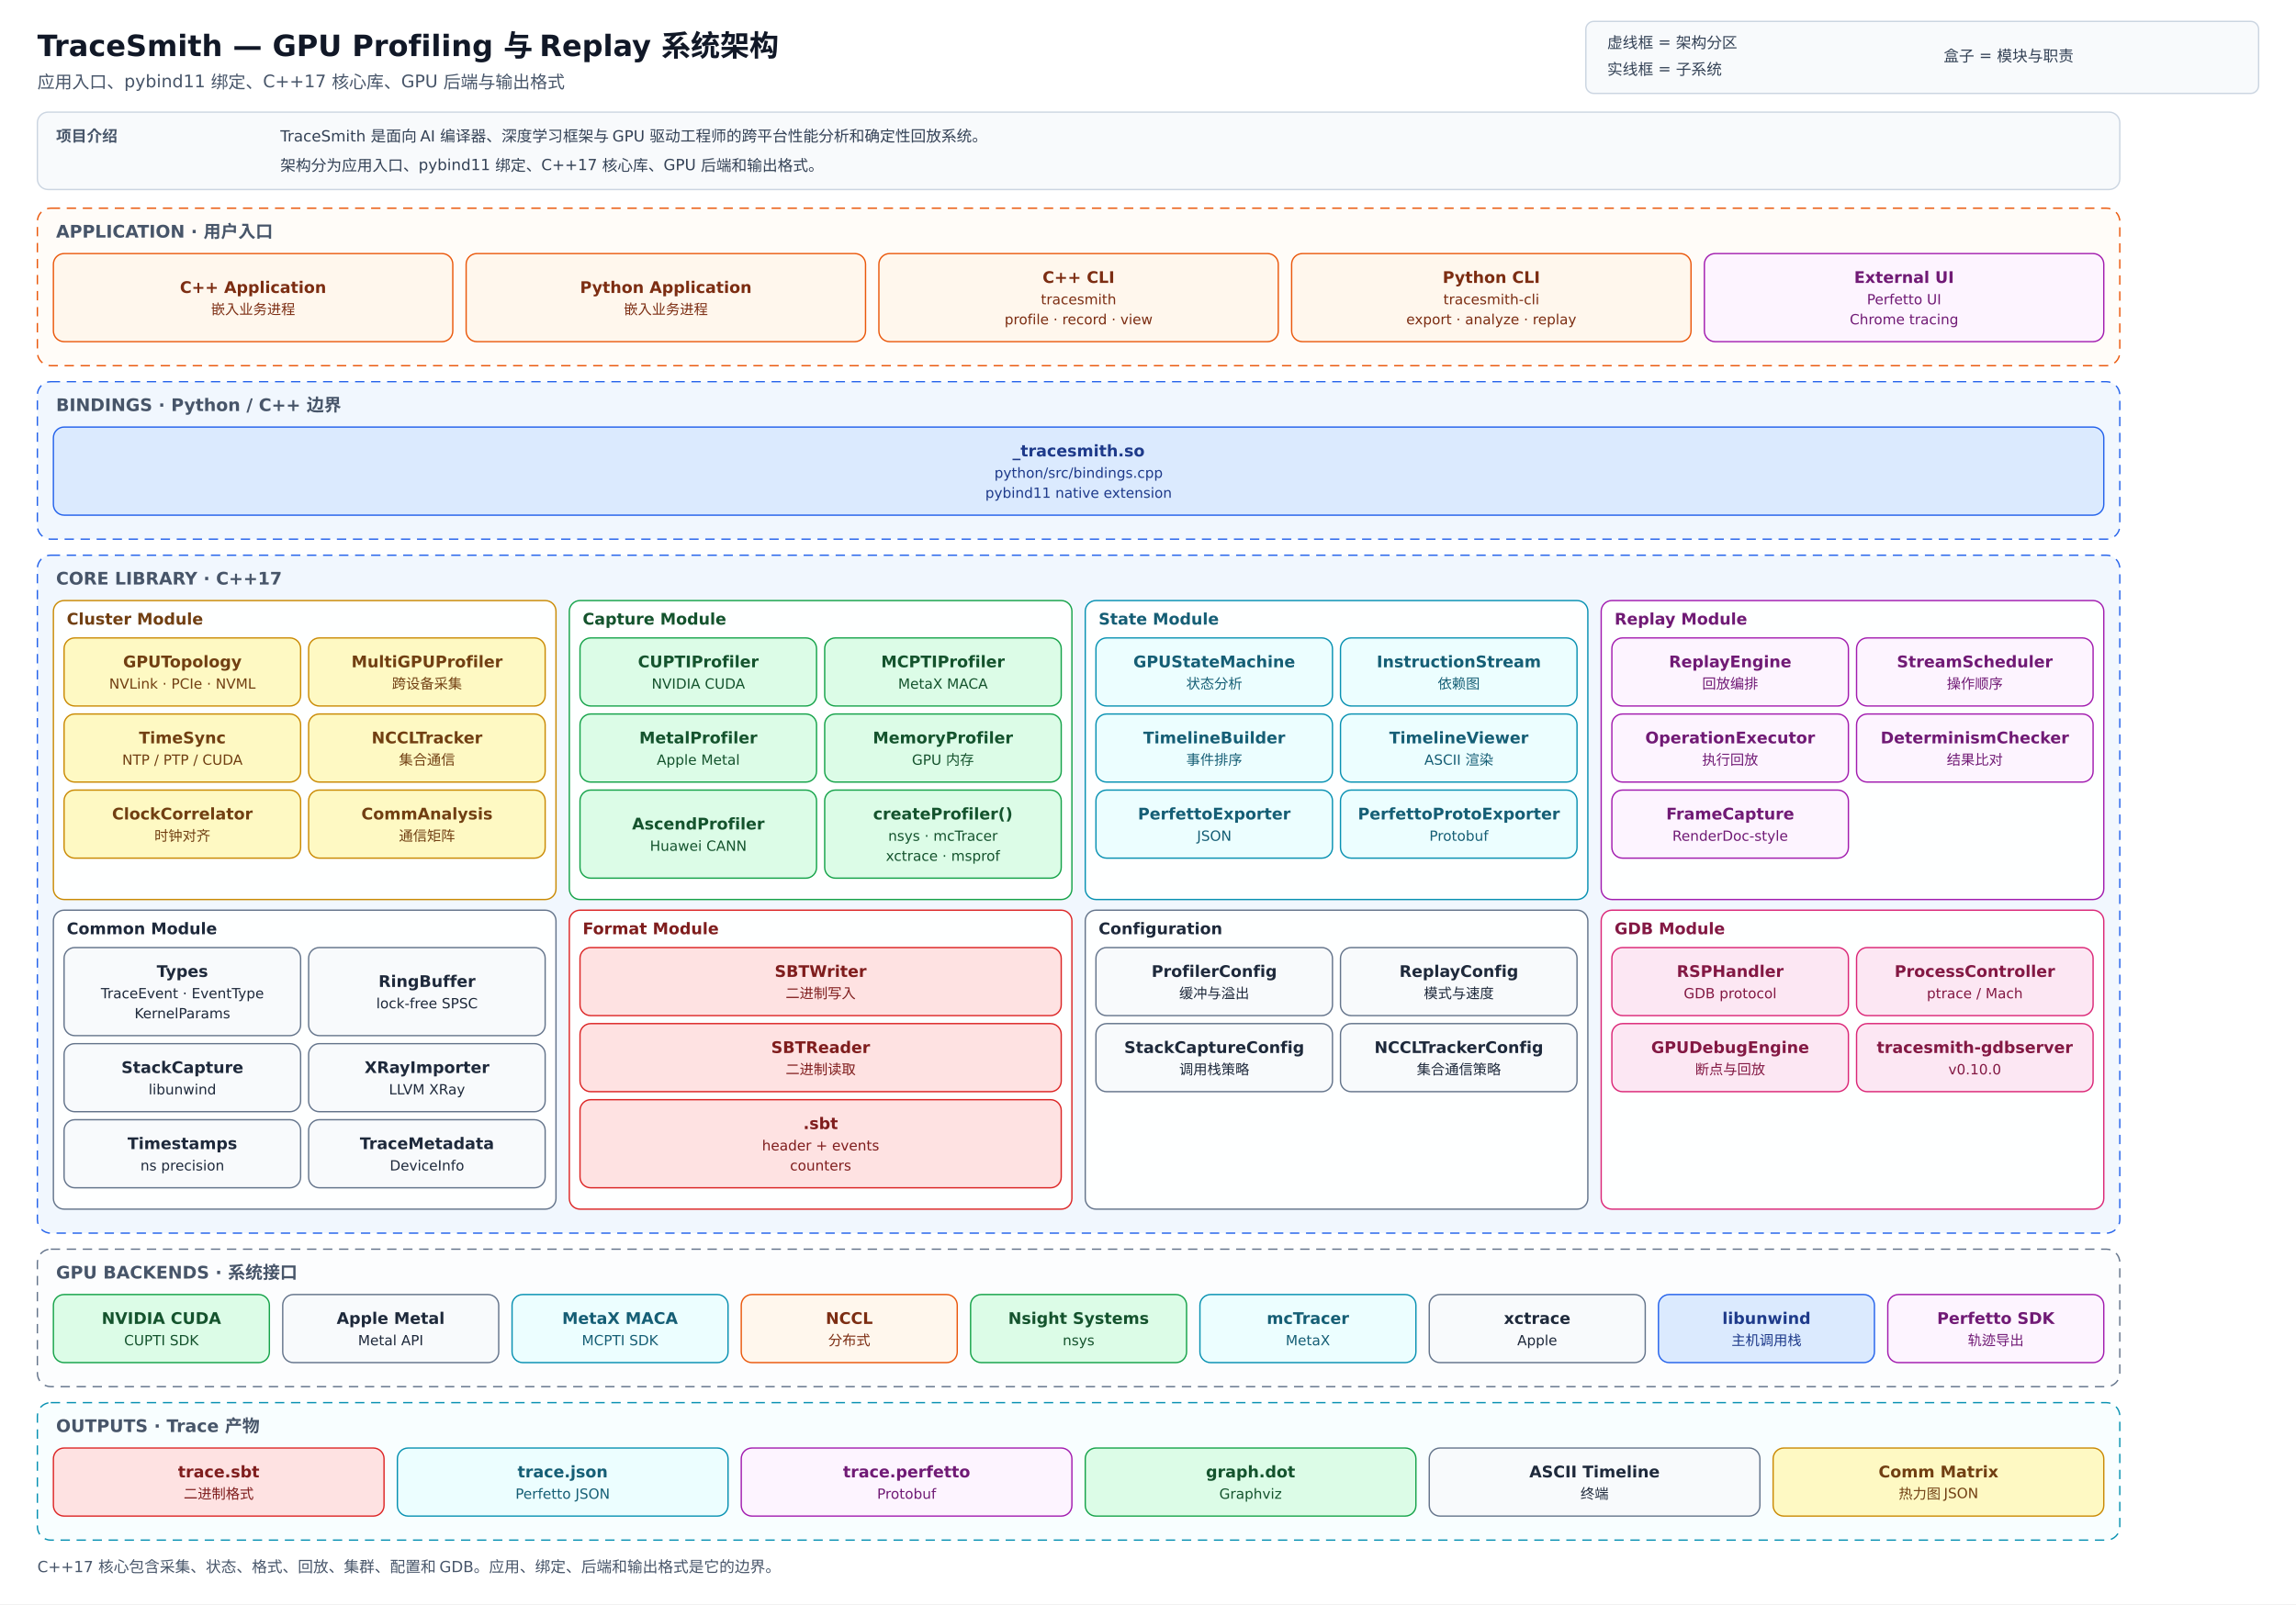
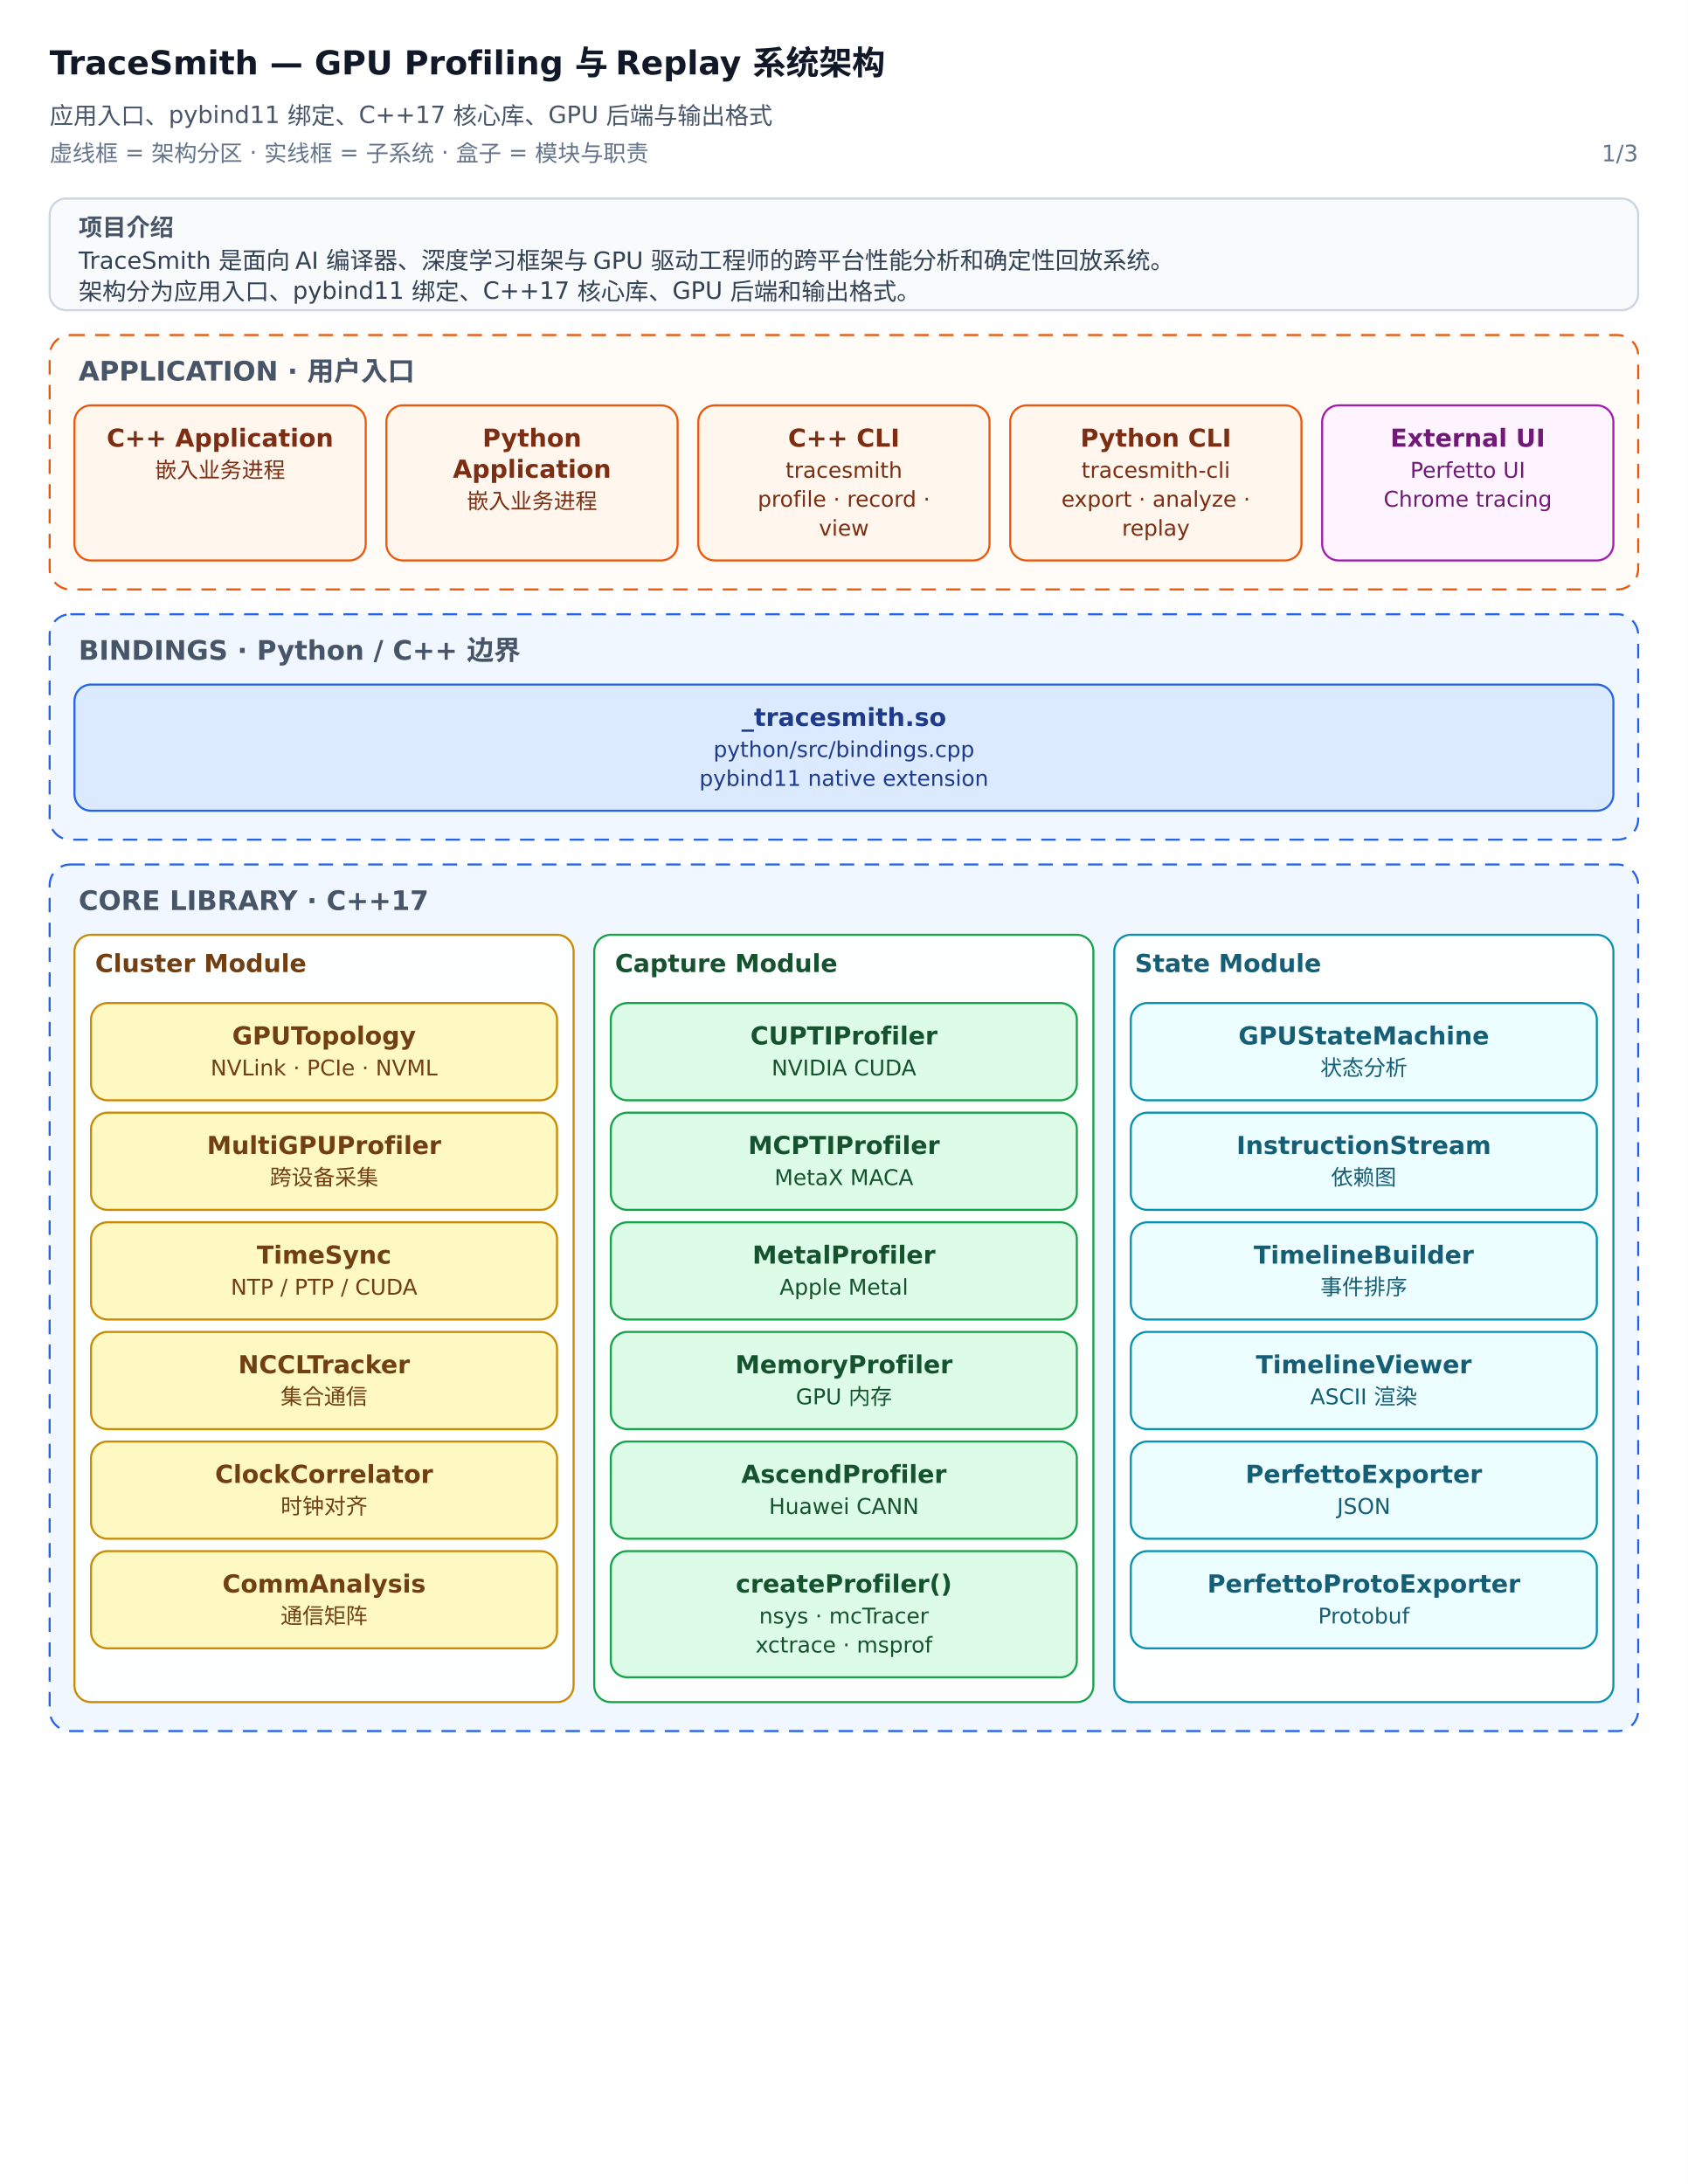
- <svg xmlns="http://www.w3.org/2000/svg" viewBox="0 0 1720 1202" font-family="WenQuanYi Micro Hei, DejaVu Sans, sans-serif">
-   <rect x="0" y="0" width="1720" height="1202" fill="#ffffff" />
-   <text x="28" y="42" font-size="22" fill="#111827" font-weight="700" text-anchor="start">TraceSmith — GPU Profiling 与 Replay 系统架构</text>
-   <text x="28" y="66" font-size="13" fill="#475569" font-weight="400" text-anchor="start">应用入口、pybind11 绑定、C++17 核心库、GPU 后端与输出格式</text>
-   <rect x="1188" y="16" width="504" height="54" rx="6" fill="#f8fafc" stroke="#cbd5e1" />
-   <text x="1204" y="36" font-size="11.5" fill="#334155" font-weight="400" text-anchor="start">虚线框 = 架构分区</text>
-   <text x="1204" y="56" font-size="11.5" fill="#334155" font-weight="400" text-anchor="start">实线框 = 子系统</text>
-   <text x="1456" y="46" font-size="11.5" fill="#334155" font-weight="400" text-anchor="start">盒子 = 模块与职责</text>
-   <rect x="28" y="84" width="1560" height="58" rx="8" fill="#f8fafc" stroke="#cbd5e1" />
-   <text x="42" y="106" font-size="11.5" fill="#475569" font-weight="700" text-anchor="start">项目介绍</text>
-   <text x="210" y="106" font-size="11.5" fill="#334155" font-weight="400" text-anchor="start">TraceSmith 是面向 AI 编译器、深度学习框架与 GPU 驱动工程师的跨平台性能分析和确定性回放系统。</text>
-   <text x="210" y="128" font-size="11.5" fill="#334155" font-weight="400" text-anchor="start">架构分为应用入口、pybind11 绑定、C++17 核心库、GPU 后端和输出格式。</text>
-   <rect x="28" y="156" width="1560" height="118" rx="10" fill="#fff7ed" fill-opacity="0.38" stroke="#ea580c" stroke-dasharray="7,5" />
-   <text x="42" y="178" font-size="13" fill="#475569" font-weight="700" text-anchor="start">APPLICATION · 用户入口</text>
-   <rect x="40.0" y="190.0" width="299.2" height="66.0" rx="8" fill="#fff7ed" stroke="#ea580c" />
-   <text x="189.6" y="219.5" font-size="12" fill="#7c2d12" font-weight="700" text-anchor="middle">C++ Application</text>
-   <text x="189.6" y="235.5" font-size="10.5" fill="#7c2d12" font-weight="400" text-anchor="middle">嵌入业务进程</text>
-   <rect x="349.2" y="190.0" width="299.2" height="66.0" rx="8" fill="#fff7ed" stroke="#ea580c" />
-   <text x="498.8" y="219.5" font-size="12" fill="#7c2d12" font-weight="700" text-anchor="middle">Python Application</text>
-   <text x="498.8" y="235.5" font-size="10.5" fill="#7c2d12" font-weight="400" text-anchor="middle">嵌入业务进程</text>
-   <rect x="658.4" y="190.0" width="299.2" height="66.0" rx="8" fill="#fff7ed" stroke="#ea580c" />
-   <text x="808.0" y="212.0" font-size="12" fill="#7c2d12" font-weight="700" text-anchor="middle">C++ CLI</text>
-   <text x="808.0" y="228.0" font-size="10.5" fill="#7c2d12" font-weight="400" text-anchor="middle">tracesmith</text>
-   <text x="808.0" y="243.0" font-size="10.5" fill="#7c2d12" font-weight="400" text-anchor="middle">profile · record · view</text>
-   <rect x="967.6" y="190.0" width="299.2" height="66.0" rx="8" fill="#fff7ed" stroke="#ea580c" />
-   <text x="1117.2" y="212.0" font-size="12" fill="#7c2d12" font-weight="700" text-anchor="middle">Python CLI</text>
-   <text x="1117.2" y="228.0" font-size="10.5" fill="#7c2d12" font-weight="400" text-anchor="middle">tracesmith-cli</text>
-   <text x="1117.2" y="243.0" font-size="10.5" fill="#7c2d12" font-weight="400" text-anchor="middle">export · analyze · replay</text>
-   <rect x="1276.8" y="190.0" width="299.2" height="66.0" rx="8" fill="#fdf4ff" stroke="#a21caf" />
-   <text x="1426.4" y="212.0" font-size="12" fill="#701a75" font-weight="700" text-anchor="middle">External UI</text>
-   <text x="1426.4" y="228.0" font-size="10.5" fill="#701a75" font-weight="400" text-anchor="middle">Perfetto UI</text>
-   <text x="1426.4" y="243.0" font-size="10.5" fill="#701a75" font-weight="400" text-anchor="middle">Chrome tracing</text>
-   <rect x="28" y="286" width="1560" height="118" rx="10" fill="#dbeafe" fill-opacity="0.38" stroke="#2563eb" stroke-dasharray="7,5" />
-   <text x="42" y="308" font-size="13" fill="#475569" font-weight="700" text-anchor="start">BINDINGS · Python / C++ 边界</text>
-   <rect x="40.0" y="320.0" width="1536.0" height="66.0" rx="8" fill="#dbeafe" stroke="#2563eb" />
-   <text x="808.0" y="342.0" font-size="12" fill="#1e3a8a" font-weight="700" text-anchor="middle">_tracesmith.so</text>
-   <text x="808.0" y="358.0" font-size="10.5" fill="#1e3a8a" font-weight="400" text-anchor="middle">python/src/bindings.cpp</text>
-   <text x="808.0" y="373.0" font-size="10.5" fill="#1e3a8a" font-weight="400" text-anchor="middle">pybind11 native extension</text>
-   <rect x="28" y="416" width="1560" height="508" rx="10" fill="#dbeafe" fill-opacity="0.38" stroke="#2563eb" stroke-dasharray="7,5" />
-   <text x="42" y="438" font-size="13" fill="#475569" font-weight="700" text-anchor="start">CORE LIBRARY · C++17</text>
-   <rect x="40.0" y="450.0" width="376.5" height="224.0" rx="8" fill="#ffffff" fill-opacity="0.94" stroke="#ca8a04" />
-   <text x="50.0" y="468" font-size="12" fill="#713f12" font-weight="700" text-anchor="start">Cluster Module</text>
-   <rect x="48.0" y="478.0" width="177.2" height="51.0" rx="8" fill="#fef9c3" stroke="#ca8a04" />
-   <text x="136.625" y="500.0" font-size="12" fill="#713f12" font-weight="700" text-anchor="middle">GPUTopology</text>
-   <text x="136.625" y="516.0" font-size="10.5" fill="#713f12" font-weight="400" text-anchor="middle">NVLink · PCIe · NVML</text>
-   <rect x="231.2" y="478.0" width="177.2" height="51.0" rx="8" fill="#fef9c3" stroke="#ca8a04" />
-   <text x="319.875" y="500.0" font-size="12" fill="#713f12" font-weight="700" text-anchor="middle">MultiGPUProfiler</text>
-   <text x="319.875" y="516.0" font-size="10.5" fill="#713f12" font-weight="400" text-anchor="middle">跨设备采集</text>
-   <rect x="48.0" y="535.0" width="177.2" height="51.0" rx="8" fill="#fef9c3" stroke="#ca8a04" />
-   <text x="136.625" y="557.0" font-size="12" fill="#713f12" font-weight="700" text-anchor="middle">TimeSync</text>
-   <text x="136.625" y="573.0" font-size="10.5" fill="#713f12" font-weight="400" text-anchor="middle">NTP / PTP / CUDA</text>
-   <rect x="231.2" y="535.0" width="177.2" height="51.0" rx="8" fill="#fef9c3" stroke="#ca8a04" />
-   <text x="319.875" y="557.0" font-size="12" fill="#713f12" font-weight="700" text-anchor="middle">NCCLTracker</text>
-   <text x="319.875" y="573.0" font-size="10.5" fill="#713f12" font-weight="400" text-anchor="middle">集合通信</text>
-   <rect x="48.0" y="592.0" width="177.2" height="51.0" rx="8" fill="#fef9c3" stroke="#ca8a04" />
-   <text x="136.625" y="614.0" font-size="12" fill="#713f12" font-weight="700" text-anchor="middle">ClockCorrelator</text>
-   <text x="136.625" y="630.0" font-size="10.5" fill="#713f12" font-weight="400" text-anchor="middle">时钟对齐</text>
-   <rect x="231.2" y="592.0" width="177.2" height="51.0" rx="8" fill="#fef9c3" stroke="#ca8a04" />
-   <text x="319.875" y="614.0" font-size="12" fill="#713f12" font-weight="700" text-anchor="middle">CommAnalysis</text>
-   <text x="319.875" y="630.0" font-size="10.5" fill="#713f12" font-weight="400" text-anchor="middle">通信矩阵</text>
-   <rect x="426.5" y="450.0" width="376.5" height="224.0" rx="8" fill="#ffffff" fill-opacity="0.94" stroke="#16a34a" />
-   <text x="436.5" y="468" font-size="12" fill="#14532d" font-weight="700" text-anchor="start">Capture Module</text>
-   <rect x="434.5" y="478.0" width="177.2" height="51.0" rx="8" fill="#dcfce7" stroke="#16a34a" />
-   <text x="523.125" y="500.0" font-size="12" fill="#14532d" font-weight="700" text-anchor="middle">CUPTIProfiler</text>
-   <text x="523.125" y="516.0" font-size="10.5" fill="#14532d" font-weight="400" text-anchor="middle">NVIDIA CUDA</text>
-   <rect x="617.8" y="478.0" width="177.2" height="51.0" rx="8" fill="#dcfce7" stroke="#16a34a" />
-   <text x="706.375" y="500.0" font-size="12" fill="#14532d" font-weight="700" text-anchor="middle">MCPTIProfiler</text>
-   <text x="706.375" y="516.0" font-size="10.5" fill="#14532d" font-weight="400" text-anchor="middle">MetaX MACA</text>
-   <rect x="434.5" y="535.0" width="177.2" height="51.0" rx="8" fill="#dcfce7" stroke="#16a34a" />
-   <text x="523.125" y="557.0" font-size="12" fill="#14532d" font-weight="700" text-anchor="middle">MetalProfiler</text>
-   <text x="523.125" y="573.0" font-size="10.5" fill="#14532d" font-weight="400" text-anchor="middle">Apple Metal</text>
-   <rect x="617.8" y="535.0" width="177.2" height="51.0" rx="8" fill="#dcfce7" stroke="#16a34a" />
-   <text x="706.375" y="557.0" font-size="12" fill="#14532d" font-weight="700" text-anchor="middle">MemoryProfiler</text>
-   <text x="706.375" y="573.0" font-size="10.5" fill="#14532d" font-weight="400" text-anchor="middle">GPU 内存</text>
-   <rect x="434.5" y="592.0" width="177.2" height="66.0" rx="8" fill="#dcfce7" stroke="#16a34a" />
-   <text x="523.125" y="621.5" font-size="12" fill="#14532d" font-weight="700" text-anchor="middle">AscendProfiler</text>
-   <text x="523.125" y="637.5" font-size="10.5" fill="#14532d" font-weight="400" text-anchor="middle">Huawei CANN</text>
-   <rect x="617.8" y="592.0" width="177.2" height="66.0" rx="8" fill="#dcfce7" stroke="#16a34a" />
-   <text x="706.375" y="614.0" font-size="12" fill="#14532d" font-weight="700" text-anchor="middle">createProfiler()</text>
-   <text x="706.375" y="630.0" font-size="10.5" fill="#14532d" font-weight="400" text-anchor="middle">nsys · mcTracer</text>
-   <text x="706.375" y="645.0" font-size="10.5" fill="#14532d" font-weight="400" text-anchor="middle">xctrace · msprof</text>
-   <rect x="813.0" y="450.0" width="376.5" height="224.0" rx="8" fill="#ffffff" fill-opacity="0.94" stroke="#0891b2" />
-   <text x="823.0" y="468" font-size="12" fill="#155e75" font-weight="700" text-anchor="start">State Module</text>
-   <rect x="821.0" y="478.0" width="177.2" height="51.0" rx="8" fill="#ecfeff" stroke="#0891b2" />
-   <text x="909.625" y="500.0" font-size="12" fill="#155e75" font-weight="700" text-anchor="middle">GPUStateMachine</text>
-   <text x="909.625" y="516.0" font-size="10.5" fill="#155e75" font-weight="400" text-anchor="middle">状态分析</text>
-   <rect x="1004.2" y="478.0" width="177.2" height="51.0" rx="8" fill="#ecfeff" stroke="#0891b2" />
-   <text x="1092.875" y="500.0" font-size="12" fill="#155e75" font-weight="700" text-anchor="middle">InstructionStream</text>
-   <text x="1092.875" y="516.0" font-size="10.5" fill="#155e75" font-weight="400" text-anchor="middle">依赖图</text>
-   <rect x="821.0" y="535.0" width="177.2" height="51.0" rx="8" fill="#ecfeff" stroke="#0891b2" />
-   <text x="909.625" y="557.0" font-size="12" fill="#155e75" font-weight="700" text-anchor="middle">TimelineBuilder</text>
-   <text x="909.625" y="573.0" font-size="10.5" fill="#155e75" font-weight="400" text-anchor="middle">事件排序</text>
-   <rect x="1004.2" y="535.0" width="177.2" height="51.0" rx="8" fill="#ecfeff" stroke="#0891b2" />
-   <text x="1092.875" y="557.0" font-size="12" fill="#155e75" font-weight="700" text-anchor="middle">TimelineViewer</text>
-   <text x="1092.875" y="573.0" font-size="10.5" fill="#155e75" font-weight="400" text-anchor="middle">ASCII 渲染</text>
-   <rect x="821.0" y="592.0" width="177.2" height="51.0" rx="8" fill="#ecfeff" stroke="#0891b2" />
-   <text x="909.625" y="614.0" font-size="12" fill="#155e75" font-weight="700" text-anchor="middle">PerfettoExporter</text>
-   <text x="909.625" y="630.0" font-size="10.5" fill="#155e75" font-weight="400" text-anchor="middle">JSON</text>
-   <rect x="1004.2" y="592.0" width="177.2" height="51.0" rx="8" fill="#ecfeff" stroke="#0891b2" />
-   <text x="1092.875" y="614.0" font-size="12" fill="#155e75" font-weight="700" text-anchor="middle">PerfettoProtoExporter</text>
-   <text x="1092.875" y="630.0" font-size="10.5" fill="#155e75" font-weight="400" text-anchor="middle">Protobuf</text>
-   <rect x="1199.5" y="450.0" width="376.5" height="224.0" rx="8" fill="#ffffff" fill-opacity="0.94" stroke="#a21caf" />
-   <text x="1209.5" y="468" font-size="12" fill="#701a75" font-weight="700" text-anchor="start">Replay Module</text>
-   <rect x="1207.5" y="478.0" width="177.2" height="51.0" rx="8" fill="#fdf4ff" stroke="#a21caf" />
-   <text x="1296.125" y="500.0" font-size="12" fill="#701a75" font-weight="700" text-anchor="middle">ReplayEngine</text>
-   <text x="1296.125" y="516.0" font-size="10.5" fill="#701a75" font-weight="400" text-anchor="middle">回放编排</text>
-   <rect x="1390.8" y="478.0" width="177.2" height="51.0" rx="8" fill="#fdf4ff" stroke="#a21caf" />
-   <text x="1479.375" y="500.0" font-size="12" fill="#701a75" font-weight="700" text-anchor="middle">StreamScheduler</text>
-   <text x="1479.375" y="516.0" font-size="10.5" fill="#701a75" font-weight="400" text-anchor="middle">操作顺序</text>
-   <rect x="1207.5" y="535.0" width="177.2" height="51.0" rx="8" fill="#fdf4ff" stroke="#a21caf" />
-   <text x="1296.125" y="557.0" font-size="12" fill="#701a75" font-weight="700" text-anchor="middle">OperationExecutor</text>
-   <text x="1296.125" y="573.0" font-size="10.5" fill="#701a75" font-weight="400" text-anchor="middle">执行回放</text>
-   <rect x="1390.8" y="535.0" width="177.2" height="51.0" rx="8" fill="#fdf4ff" stroke="#a21caf" />
-   <text x="1479.375" y="557.0" font-size="12" fill="#701a75" font-weight="700" text-anchor="middle">DeterminismChecker</text>
-   <text x="1479.375" y="573.0" font-size="10.5" fill="#701a75" font-weight="400" text-anchor="middle">结果比对</text>
-   <rect x="1207.5" y="592.0" width="177.2" height="51.0" rx="8" fill="#fdf4ff" stroke="#a21caf" />
-   <text x="1296.125" y="614.0" font-size="12" fill="#701a75" font-weight="700" text-anchor="middle">FrameCapture</text>
-   <text x="1296.125" y="630.0" font-size="10.5" fill="#701a75" font-weight="400" text-anchor="middle">RenderDoc-style</text>
-   <rect x="40.0" y="682.0" width="376.5" height="224.0" rx="8" fill="#ffffff" fill-opacity="0.94" stroke="#64748b" />
-   <text x="50.0" y="700" font-size="12" fill="#1e293b" font-weight="700" text-anchor="start">Common Module</text>
-   <rect x="48.0" y="710.0" width="177.2" height="66.0" rx="8" fill="#f8fafc" stroke="#64748b" />
-   <text x="136.625" y="732.0" font-size="12" fill="#1e293b" font-weight="700" text-anchor="middle">Types</text>
-   <text x="136.625" y="748.0" font-size="10.5" fill="#1e293b" font-weight="400" text-anchor="middle">TraceEvent · EventType</text>
-   <text x="136.625" y="763.0" font-size="10.5" fill="#1e293b" font-weight="400" text-anchor="middle">KernelParams</text>
-   <rect x="231.2" y="710.0" width="177.2" height="66.0" rx="8" fill="#f8fafc" stroke="#64748b" />
-   <text x="319.875" y="739.5" font-size="12" fill="#1e293b" font-weight="700" text-anchor="middle">RingBuffer</text>
-   <text x="319.875" y="755.5" font-size="10.5" fill="#1e293b" font-weight="400" text-anchor="middle">lock-free SPSC</text>
-   <rect x="48.0" y="782.0" width="177.2" height="51.0" rx="8" fill="#f8fafc" stroke="#64748b" />
-   <text x="136.625" y="804.0" font-size="12" fill="#1e293b" font-weight="700" text-anchor="middle">StackCapture</text>
-   <text x="136.625" y="820.0" font-size="10.5" fill="#1e293b" font-weight="400" text-anchor="middle">libunwind</text>
-   <rect x="231.2" y="782.0" width="177.2" height="51.0" rx="8" fill="#f8fafc" stroke="#64748b" />
-   <text x="319.875" y="804.0" font-size="12" fill="#1e293b" font-weight="700" text-anchor="middle">XRayImporter</text>
-   <text x="319.875" y="820.0" font-size="10.5" fill="#1e293b" font-weight="400" text-anchor="middle">LLVM XRay</text>
-   <rect x="48.0" y="839.0" width="177.2" height="51.0" rx="8" fill="#f8fafc" stroke="#64748b" />
-   <text x="136.625" y="861.0" font-size="12" fill="#1e293b" font-weight="700" text-anchor="middle">Timestamps</text>
-   <text x="136.625" y="877.0" font-size="10.5" fill="#1e293b" font-weight="400" text-anchor="middle">ns precision</text>
-   <rect x="231.2" y="839.0" width="177.2" height="51.0" rx="8" fill="#f8fafc" stroke="#64748b" />
-   <text x="319.875" y="861.0" font-size="12" fill="#1e293b" font-weight="700" text-anchor="middle">TraceMetadata</text>
-   <text x="319.875" y="877.0" font-size="10.5" fill="#1e293b" font-weight="400" text-anchor="middle">DeviceInfo</text>
-   <rect x="426.5" y="682.0" width="376.5" height="224.0" rx="8" fill="#ffffff" fill-opacity="0.94" stroke="#dc2626" />
-   <text x="436.5" y="700" font-size="12" fill="#7f1d1d" font-weight="700" text-anchor="start">Format Module</text>
-   <rect x="434.5" y="710.0" width="360.5" height="51.0" rx="8" fill="#fee2e2" stroke="#dc2626" />
-   <text x="614.75" y="732.0" font-size="12" fill="#7f1d1d" font-weight="700" text-anchor="middle">SBTWriter</text>
-   <text x="614.75" y="748.0" font-size="10.5" fill="#7f1d1d" font-weight="400" text-anchor="middle">二进制写入</text>
-   <rect x="434.5" y="767.0" width="360.5" height="51.0" rx="8" fill="#fee2e2" stroke="#dc2626" />
-   <text x="614.75" y="789.0" font-size="12" fill="#7f1d1d" font-weight="700" text-anchor="middle">SBTReader</text>
-   <text x="614.75" y="805.0" font-size="10.5" fill="#7f1d1d" font-weight="400" text-anchor="middle">二进制读取</text>
-   <rect x="434.5" y="824.0" width="360.5" height="66.0" rx="8" fill="#fee2e2" stroke="#dc2626" />
-   <text x="614.75" y="846.0" font-size="12" fill="#7f1d1d" font-weight="700" text-anchor="middle">.sbt</text>
-   <text x="614.75" y="862.0" font-size="10.5" fill="#7f1d1d" font-weight="400" text-anchor="middle">header + events</text>
-   <text x="614.75" y="877.0" font-size="10.5" fill="#7f1d1d" font-weight="400" text-anchor="middle">counters</text>
-   <rect x="813.0" y="682.0" width="376.5" height="224.0" rx="8" fill="#ffffff" fill-opacity="0.94" stroke="#64748b" />
-   <text x="823.0" y="700" font-size="12" fill="#1e293b" font-weight="700" text-anchor="start">Configuration</text>
-   <rect x="821.0" y="710.0" width="177.2" height="51.0" rx="8" fill="#f8fafc" stroke="#64748b" />
-   <text x="909.625" y="732.0" font-size="12" fill="#1e293b" font-weight="700" text-anchor="middle">ProfilerConfig</text>
-   <text x="909.625" y="748.0" font-size="10.5" fill="#1e293b" font-weight="400" text-anchor="middle">缓冲与溢出</text>
-   <rect x="1004.2" y="710.0" width="177.2" height="51.0" rx="8" fill="#f8fafc" stroke="#64748b" />
-   <text x="1092.875" y="732.0" font-size="12" fill="#1e293b" font-weight="700" text-anchor="middle">ReplayConfig</text>
-   <text x="1092.875" y="748.0" font-size="10.5" fill="#1e293b" font-weight="400" text-anchor="middle">模式与速度</text>
-   <rect x="821.0" y="767.0" width="177.2" height="51.0" rx="8" fill="#f8fafc" stroke="#64748b" />
-   <text x="909.625" y="789.0" font-size="12" fill="#1e293b" font-weight="700" text-anchor="middle">StackCaptureConfig</text>
-   <text x="909.625" y="805.0" font-size="10.5" fill="#1e293b" font-weight="400" text-anchor="middle">调用栈策略</text>
-   <rect x="1004.2" y="767.0" width="177.2" height="51.0" rx="8" fill="#f8fafc" stroke="#64748b" />
-   <text x="1092.875" y="789.0" font-size="12" fill="#1e293b" font-weight="700" text-anchor="middle">NCCLTrackerConfig</text>
-   <text x="1092.875" y="805.0" font-size="10.5" fill="#1e293b" font-weight="400" text-anchor="middle">集合通信策略</text>
-   <rect x="1199.5" y="682.0" width="376.5" height="224.0" rx="8" fill="#ffffff" fill-opacity="0.94" stroke="#db2777" />
-   <text x="1209.5" y="700" font-size="12" fill="#831843" font-weight="700" text-anchor="start">GDB Module</text>
-   <rect x="1207.5" y="710.0" width="177.2" height="51.0" rx="8" fill="#fce7f3" stroke="#db2777" />
-   <text x="1296.125" y="732.0" font-size="12" fill="#831843" font-weight="700" text-anchor="middle">RSPHandler</text>
-   <text x="1296.125" y="748.0" font-size="10.5" fill="#831843" font-weight="400" text-anchor="middle">GDB protocol</text>
-   <rect x="1390.8" y="710.0" width="177.2" height="51.0" rx="8" fill="#fce7f3" stroke="#db2777" />
-   <text x="1479.375" y="732.0" font-size="12" fill="#831843" font-weight="700" text-anchor="middle">ProcessController</text>
-   <text x="1479.375" y="748.0" font-size="10.5" fill="#831843" font-weight="400" text-anchor="middle">ptrace / Mach</text>
-   <rect x="1207.5" y="767.0" width="177.2" height="51.0" rx="8" fill="#fce7f3" stroke="#db2777" />
-   <text x="1296.125" y="789.0" font-size="12" fill="#831843" font-weight="700" text-anchor="middle">GPUDebugEngine</text>
-   <text x="1296.125" y="805.0" font-size="10.5" fill="#831843" font-weight="400" text-anchor="middle">断点与回放</text>
-   <rect x="1390.8" y="767.0" width="177.2" height="51.0" rx="8" fill="#fce7f3" stroke="#db2777" />
-   <text x="1479.375" y="789.0" font-size="12" fill="#831843" font-weight="700" text-anchor="middle">tracesmith-gdbserver</text>
-   <text x="1479.375" y="805.0" font-size="10.5" fill="#831843" font-weight="400" text-anchor="middle">v0.10.0</text>
-   <rect x="28" y="936" width="1560" height="103" rx="10" fill="#f8fafc" fill-opacity="0.38" stroke="#64748b" stroke-dasharray="7,5" />
-   <text x="42" y="958" font-size="13" fill="#475569" font-weight="700" text-anchor="start">GPU BACKENDS · 系统接口</text>
-   <rect x="40.0" y="970.0" width="161.8" height="51.0" rx="8" fill="#dcfce7" stroke="#16a34a" />
-   <text x="120.889" y="992.0" font-size="12" fill="#14532d" font-weight="700" text-anchor="middle">NVIDIA CUDA</text>
-   <text x="120.889" y="1008.0" font-size="10.5" fill="#14532d" font-weight="400" text-anchor="middle">CUPTI SDK</text>
-   <rect x="211.8" y="970.0" width="161.8" height="51.0" rx="8" fill="#f8fafc" stroke="#64748b" />
-   <text x="292.667" y="992.0" font-size="12" fill="#1e293b" font-weight="700" text-anchor="middle">Apple Metal</text>
-   <text x="292.667" y="1008.0" font-size="10.5" fill="#1e293b" font-weight="400" text-anchor="middle">Metal API</text>
-   <rect x="383.6" y="970.0" width="161.8" height="51.0" rx="8" fill="#ecfeff" stroke="#0891b2" />
-   <text x="464.444" y="992.0" font-size="12" fill="#155e75" font-weight="700" text-anchor="middle">MetaX MACA</text>
-   <text x="464.444" y="1008.0" font-size="10.5" fill="#155e75" font-weight="400" text-anchor="middle">MCPTI SDK</text>
-   <rect x="555.3" y="970.0" width="161.8" height="51.0" rx="8" fill="#fff7ed" stroke="#ea580c" />
-   <text x="636.222" y="992.0" font-size="12" fill="#7c2d12" font-weight="700" text-anchor="middle">NCCL</text>
-   <text x="636.222" y="1008.0" font-size="10.5" fill="#7c2d12" font-weight="400" text-anchor="middle">分布式</text>
-   <rect x="727.1" y="970.0" width="161.8" height="51.0" rx="8" fill="#dcfce7" stroke="#16a34a" />
-   <text x="808.0" y="992.0" font-size="12" fill="#14532d" font-weight="700" text-anchor="middle">Nsight Systems</text>
-   <text x="808.0" y="1008.0" font-size="10.5" fill="#14532d" font-weight="400" text-anchor="middle">nsys</text>
-   <rect x="898.9" y="970.0" width="161.8" height="51.0" rx="8" fill="#ecfeff" stroke="#0891b2" />
-   <text x="979.778" y="992.0" font-size="12" fill="#155e75" font-weight="700" text-anchor="middle">mcTracer</text>
-   <text x="979.778" y="1008.0" font-size="10.5" fill="#155e75" font-weight="400" text-anchor="middle">MetaX</text>
-   <rect x="1070.7" y="970.0" width="161.8" height="51.0" rx="8" fill="#f8fafc" stroke="#64748b" />
-   <text x="1151.556" y="992.0" font-size="12" fill="#1e293b" font-weight="700" text-anchor="middle">xctrace</text>
-   <text x="1151.556" y="1008.0" font-size="10.5" fill="#1e293b" font-weight="400" text-anchor="middle">Apple</text>
-   <rect x="1242.4" y="970.0" width="161.8" height="51.0" rx="8" fill="#dbeafe" stroke="#2563eb" />
-   <text x="1323.333" y="992.0" font-size="12" fill="#1e3a8a" font-weight="700" text-anchor="middle">libunwind</text>
-   <text x="1323.333" y="1008.0" font-size="10.5" fill="#1e3a8a" font-weight="400" text-anchor="middle">主机调用栈</text>
-   <rect x="1414.2" y="970.0" width="161.8" height="51.0" rx="8" fill="#fdf4ff" stroke="#a21caf" />
-   <text x="1495.111" y="992.0" font-size="12" fill="#701a75" font-weight="700" text-anchor="middle">Perfetto SDK</text>
-   <text x="1495.111" y="1008.0" font-size="10.5" fill="#701a75" font-weight="400" text-anchor="middle">轨迹导出</text>
-   <rect x="28" y="1051" width="1560" height="103" rx="10" fill="#ecfeff" fill-opacity="0.38" stroke="#0891b2" stroke-dasharray="7,5" />
-   <text x="42" y="1073" font-size="13" fill="#475569" font-weight="700" text-anchor="start">OUTPUTS · Trace 产物</text>
-   <rect x="40.0" y="1085.0" width="247.7" height="51.0" rx="8" fill="#fee2e2" stroke="#dc2626" />
-   <text x="163.833" y="1107.0" font-size="12" fill="#7f1d1d" font-weight="700" text-anchor="middle">trace.sbt</text>
-   <text x="163.833" y="1123.0" font-size="10.5" fill="#7f1d1d" font-weight="400" text-anchor="middle">二进制格式</text>
-   <rect x="297.7" y="1085.0" width="247.7" height="51.0" rx="8" fill="#ecfeff" stroke="#0891b2" />
-   <text x="421.5" y="1107.0" font-size="12" fill="#155e75" font-weight="700" text-anchor="middle">trace.json</text>
-   <text x="421.5" y="1123.0" font-size="10.5" fill="#155e75" font-weight="400" text-anchor="middle">Perfetto JSON</text>
-   <rect x="555.3" y="1085.0" width="247.7" height="51.0" rx="8" fill="#fdf4ff" stroke="#a21caf" />
-   <text x="679.167" y="1107.0" font-size="12" fill="#701a75" font-weight="700" text-anchor="middle">trace.perfetto</text>
-   <text x="679.167" y="1123.0" font-size="10.5" fill="#701a75" font-weight="400" text-anchor="middle">Protobuf</text>
-   <rect x="813.0" y="1085.0" width="247.7" height="51.0" rx="8" fill="#dcfce7" stroke="#16a34a" />
-   <text x="936.833" y="1107.0" font-size="12" fill="#14532d" font-weight="700" text-anchor="middle">graph.dot</text>
-   <text x="936.833" y="1123.0" font-size="10.5" fill="#14532d" font-weight="400" text-anchor="middle">Graphviz</text>
-   <rect x="1070.7" y="1085.0" width="247.7" height="51.0" rx="8" fill="#f8fafc" stroke="#64748b" />
-   <text x="1194.5" y="1107.0" font-size="12" fill="#1e293b" font-weight="700" text-anchor="middle">ASCII Timeline</text>
-   <text x="1194.5" y="1123.0" font-size="10.5" fill="#1e293b" font-weight="400" text-anchor="middle">终端</text>
-   <rect x="1328.3" y="1085.0" width="247.7" height="51.0" rx="8" fill="#fef9c3" stroke="#ca8a04" />
-   <text x="1452.167" y="1107.0" font-size="12" fill="#713f12" font-weight="700" text-anchor="middle">Comm Matrix</text>
-   <text x="1452.167" y="1123.0" font-size="10.5" fill="#713f12" font-weight="400" text-anchor="middle">热力图 JSON</text>
-   <text x="28" y="1178" font-size="11.5" fill="#475569" font-weight="400" text-anchor="start">C++17 核心包含采集、状态、格式、回放、集群、配置和 GDB。应用、绑定、后端和输出格式是它的边界。</text>
+ <svg xmlns="http://www.w3.org/2000/svg" width="8.5in" height="11in" viewBox="0 0 816 1056" font-family="WenQuanYi Micro Hei, DejaVu Sans, sans-serif">
+   <rect x="0" y="0" width="816" height="1056" fill="#ffffff" />
+   <text x="24" y="36" font-size="16" fill="#111827" font-weight="700" text-anchor="start">TraceSmith — GPU Profiling 与 Replay 系统架构</text>
+   <text x="24" y="60" font-size="11.5" fill="#475569" font-weight="400" text-anchor="start">应用入口、pybind11 绑定、C++17 核心库、GPU 后端与输出格式</text>
+   <text x="24" y="78" font-size="11" fill="#64748b" font-weight="400" text-anchor="start">虚线框 = 架构分区 · 实线框 = 子系统 · 盒子 = 模块与职责</text>
+   <text x="792" y="78" font-size="11" fill="#64748b" font-weight="400" text-anchor="end">1/3</text>
+   <rect x="24" y="96" width="768" height="54" rx="8" fill="#f8fafc" stroke="#cbd5e1" />
+   <text x="38" y="114" font-size="11.5" fill="#475569" font-weight="700" text-anchor="start">项目介绍</text>
+   <text x="38" y="130" font-size="11.5" fill="#334155" font-weight="400" text-anchor="start">TraceSmith 是面向 AI 编译器、深度学习框架与 GPU 驱动工程师的跨平台性能分析和确定性回放系统。</text>
+   <text x="38" y="145" font-size="11.5" fill="#334155" font-weight="400" text-anchor="start">架构分为应用入口、pybind11 绑定、C++17 核心库、GPU 后端和输出格式。</text>
+   <rect x="24" y="162" width="768" height="123" rx="10" fill="#fff7ed" fill-opacity="0.38" stroke="#ea580c" stroke-dasharray="7,5" />
+   <text x="38" y="184" font-size="13" fill="#475569" font-weight="700" text-anchor="start">APPLICATION · 用户入口</text>
+   <rect x="36.0" y="196.0" width="140.8" height="75.0" rx="8" fill="#fff7ed" stroke="#ea580c" />
+   <text x="106.4" y="216" font-size="12" fill="#7c2d12" font-weight="700" text-anchor="middle">C++ Application</text>
+   <text x="106.4" y="231" font-size="10.5" fill="#7c2d12" font-weight="400" text-anchor="middle">嵌入业务进程</text>
+   <rect x="186.8" y="196.0" width="140.8" height="75.0" rx="8" fill="#fff7ed" stroke="#ea580c" />
+   <text x="257.2" y="216" font-size="12" fill="#7c2d12" font-weight="700" text-anchor="middle">Python</text>
+   <text x="257.2" y="231" font-size="12" fill="#7c2d12" font-weight="700" text-anchor="middle">Application</text>
+   <text x="257.2" y="246" font-size="10.5" fill="#7c2d12" font-weight="400" text-anchor="middle">嵌入业务进程</text>
+   <rect x="337.6" y="196.0" width="140.8" height="75.0" rx="8" fill="#fff7ed" stroke="#ea580c" />
+   <text x="408.0" y="216" font-size="12" fill="#7c2d12" font-weight="700" text-anchor="middle">C++ CLI</text>
+   <text x="408.0" y="231" font-size="10.5" fill="#7c2d12" font-weight="400" text-anchor="middle">tracesmith</text>
+   <text x="408.0" y="245" font-size="10.5" fill="#7c2d12" font-weight="400" text-anchor="middle">profile · record ·</text>
+   <text x="408.0" y="259" font-size="10.5" fill="#7c2d12" font-weight="400" text-anchor="middle">view</text>
+   <rect x="488.4" y="196.0" width="140.8" height="75.0" rx="8" fill="#fff7ed" stroke="#ea580c" />
+   <text x="558.8" y="216" font-size="12" fill="#7c2d12" font-weight="700" text-anchor="middle">Python CLI</text>
+   <text x="558.8" y="231" font-size="10.5" fill="#7c2d12" font-weight="400" text-anchor="middle">tracesmith-cli</text>
+   <text x="558.8" y="245" font-size="10.5" fill="#7c2d12" font-weight="400" text-anchor="middle">export · analyze ·</text>
+   <text x="558.8" y="259" font-size="10.5" fill="#7c2d12" font-weight="400" text-anchor="middle">replay</text>
+   <rect x="639.2" y="196.0" width="140.8" height="75.0" rx="8" fill="#fdf4ff" stroke="#a21caf" />
+   <text x="709.6" y="216" font-size="12" fill="#701a75" font-weight="700" text-anchor="middle">External UI</text>
+   <text x="709.6" y="231" font-size="10.5" fill="#701a75" font-weight="400" text-anchor="middle">Perfetto UI</text>
+   <text x="709.6" y="245" font-size="10.5" fill="#701a75" font-weight="400" text-anchor="middle">Chrome tracing</text>
+   <rect x="24" y="297" width="768" height="109" rx="10" fill="#dbeafe" fill-opacity="0.38" stroke="#2563eb" stroke-dasharray="7,5" />
+   <text x="38" y="319" font-size="13" fill="#475569" font-weight="700" text-anchor="start">BINDINGS · Python / C++ 边界</text>
+   <rect x="36.0" y="331.0" width="744.0" height="61.0" rx="8" fill="#dbeafe" stroke="#2563eb" />
+   <text x="408.0" y="351" font-size="12" fill="#1e3a8a" font-weight="700" text-anchor="middle">_tracesmith.so</text>
+   <text x="408.0" y="366" font-size="10.5" fill="#1e3a8a" font-weight="400" text-anchor="middle">python/src/bindings.cpp</text>
+   <text x="408.0" y="380" font-size="10.5" fill="#1e3a8a" font-weight="400" text-anchor="middle">pybind11 native extension</text>
+   <rect x="24" y="418" width="768" height="419" rx="10" fill="#dbeafe" fill-opacity="0.38" stroke="#2563eb" stroke-dasharray="7,5" />
+   <text x="38" y="440" font-size="13" fill="#475569" font-weight="700" text-anchor="start">CORE LIBRARY · C++17</text>
+   <rect x="36.0" y="452.0" width="241.3" height="371.0" rx="8" fill="#ffffff" fill-opacity="0.94" stroke="#ca8a04" />
+   <text x="46.0" y="470" font-size="12" fill="#713f12" font-weight="700" text-anchor="start">Cluster Module</text>
+   <rect x="44.0" y="485.0" width="225.3" height="47.0" rx="8" fill="#fef9c3" stroke="#ca8a04" />
+   <text x="156.667" y="505" font-size="12" fill="#713f12" font-weight="700" text-anchor="middle">GPUTopology</text>
+   <text x="156.667" y="520" font-size="10.5" fill="#713f12" font-weight="400" text-anchor="middle">NVLink · PCIe · NVML</text>
+   <rect x="44.0" y="538.0" width="225.3" height="47.0" rx="8" fill="#fef9c3" stroke="#ca8a04" />
+   <text x="156.667" y="558" font-size="12" fill="#713f12" font-weight="700" text-anchor="middle">MultiGPUProfiler</text>
+   <text x="156.667" y="573" font-size="10.5" fill="#713f12" font-weight="400" text-anchor="middle">跨设备采集</text>
+   <rect x="44.0" y="591.0" width="225.3" height="47.0" rx="8" fill="#fef9c3" stroke="#ca8a04" />
+   <text x="156.667" y="611" font-size="12" fill="#713f12" font-weight="700" text-anchor="middle">TimeSync</text>
+   <text x="156.667" y="626" font-size="10.5" fill="#713f12" font-weight="400" text-anchor="middle">NTP / PTP / CUDA</text>
+   <rect x="44.0" y="644.0" width="225.3" height="47.0" rx="8" fill="#fef9c3" stroke="#ca8a04" />
+   <text x="156.667" y="664" font-size="12" fill="#713f12" font-weight="700" text-anchor="middle">NCCLTracker</text>
+   <text x="156.667" y="679" font-size="10.5" fill="#713f12" font-weight="400" text-anchor="middle">集合通信</text>
+   <rect x="44.0" y="697.0" width="225.3" height="47.0" rx="8" fill="#fef9c3" stroke="#ca8a04" />
+   <text x="156.667" y="717" font-size="12" fill="#713f12" font-weight="700" text-anchor="middle">ClockCorrelator</text>
+   <text x="156.667" y="732" font-size="10.5" fill="#713f12" font-weight="400" text-anchor="middle">时钟对齐</text>
+   <rect x="44.0" y="750.0" width="225.3" height="47.0" rx="8" fill="#fef9c3" stroke="#ca8a04" />
+   <text x="156.667" y="770" font-size="12" fill="#713f12" font-weight="700" text-anchor="middle">CommAnalysis</text>
+   <text x="156.667" y="785" font-size="10.5" fill="#713f12" font-weight="400" text-anchor="middle">通信矩阵</text>
+   <rect x="287.3" y="452.0" width="241.3" height="371.0" rx="8" fill="#ffffff" fill-opacity="0.94" stroke="#16a34a" />
+   <text x="297.333" y="470" font-size="12" fill="#14532d" font-weight="700" text-anchor="start">Capture Module</text>
+   <rect x="295.3" y="485.0" width="225.3" height="47.0" rx="8" fill="#dcfce7" stroke="#16a34a" />
+   <text x="408" y="505" font-size="12" fill="#14532d" font-weight="700" text-anchor="middle">CUPTIProfiler</text>
+   <text x="408" y="520" font-size="10.5" fill="#14532d" font-weight="400" text-anchor="middle">NVIDIA CUDA</text>
+   <rect x="295.3" y="538.0" width="225.3" height="47.0" rx="8" fill="#dcfce7" stroke="#16a34a" />
+   <text x="408" y="558" font-size="12" fill="#14532d" font-weight="700" text-anchor="middle">MCPTIProfiler</text>
+   <text x="408" y="573" font-size="10.5" fill="#14532d" font-weight="400" text-anchor="middle">MetaX MACA</text>
+   <rect x="295.3" y="591.0" width="225.3" height="47.0" rx="8" fill="#dcfce7" stroke="#16a34a" />
+   <text x="408" y="611" font-size="12" fill="#14532d" font-weight="700" text-anchor="middle">MetalProfiler</text>
+   <text x="408" y="626" font-size="10.5" fill="#14532d" font-weight="400" text-anchor="middle">Apple Metal</text>
+   <rect x="295.3" y="644.0" width="225.3" height="47.0" rx="8" fill="#dcfce7" stroke="#16a34a" />
+   <text x="408" y="664" font-size="12" fill="#14532d" font-weight="700" text-anchor="middle">MemoryProfiler</text>
+   <text x="408" y="679" font-size="10.5" fill="#14532d" font-weight="400" text-anchor="middle">GPU 内存</text>
+   <rect x="295.3" y="697.0" width="225.3" height="47.0" rx="8" fill="#dcfce7" stroke="#16a34a" />
+   <text x="408" y="717" font-size="12" fill="#14532d" font-weight="700" text-anchor="middle">AscendProfiler</text>
+   <text x="408" y="732" font-size="10.5" fill="#14532d" font-weight="400" text-anchor="middle">Huawei CANN</text>
+   <rect x="295.3" y="750.0" width="225.3" height="61.0" rx="8" fill="#dcfce7" stroke="#16a34a" />
+   <text x="408" y="770" font-size="12" fill="#14532d" font-weight="700" text-anchor="middle">createProfiler()</text>
+   <text x="408" y="785" font-size="10.5" fill="#14532d" font-weight="400" text-anchor="middle">nsys · mcTracer</text>
+   <text x="408" y="799" font-size="10.5" fill="#14532d" font-weight="400" text-anchor="middle">xctrace · msprof</text>
+   <rect x="538.7" y="452.0" width="241.3" height="371.0" rx="8" fill="#ffffff" fill-opacity="0.94" stroke="#0891b2" />
+   <text x="548.667" y="470" font-size="12" fill="#155e75" font-weight="700" text-anchor="start">State Module</text>
+   <rect x="546.7" y="485.0" width="225.3" height="47.0" rx="8" fill="#ecfeff" stroke="#0891b2" />
+   <text x="659.333" y="505" font-size="12" fill="#155e75" font-weight="700" text-anchor="middle">GPUStateMachine</text>
+   <text x="659.333" y="520" font-size="10.5" fill="#155e75" font-weight="400" text-anchor="middle">状态分析</text>
+   <rect x="546.7" y="538.0" width="225.3" height="47.0" rx="8" fill="#ecfeff" stroke="#0891b2" />
+   <text x="659.333" y="558" font-size="12" fill="#155e75" font-weight="700" text-anchor="middle">InstructionStream</text>
+   <text x="659.333" y="573" font-size="10.5" fill="#155e75" font-weight="400" text-anchor="middle">依赖图</text>
+   <rect x="546.7" y="591.0" width="225.3" height="47.0" rx="8" fill="#ecfeff" stroke="#0891b2" />
+   <text x="659.333" y="611" font-size="12" fill="#155e75" font-weight="700" text-anchor="middle">TimelineBuilder</text>
+   <text x="659.333" y="626" font-size="10.5" fill="#155e75" font-weight="400" text-anchor="middle">事件排序</text>
+   <rect x="546.7" y="644.0" width="225.3" height="47.0" rx="8" fill="#ecfeff" stroke="#0891b2" />
+   <text x="659.333" y="664" font-size="12" fill="#155e75" font-weight="700" text-anchor="middle">TimelineViewer</text>
+   <text x="659.333" y="679" font-size="10.5" fill="#155e75" font-weight="400" text-anchor="middle">ASCII 渲染</text>
+   <rect x="546.7" y="697.0" width="225.3" height="47.0" rx="8" fill="#ecfeff" stroke="#0891b2" />
+   <text x="659.333" y="717" font-size="12" fill="#155e75" font-weight="700" text-anchor="middle">PerfettoExporter</text>
+   <text x="659.333" y="732" font-size="10.5" fill="#155e75" font-weight="400" text-anchor="middle">JSON</text>
+   <rect x="546.7" y="750.0" width="225.3" height="47.0" rx="8" fill="#ecfeff" stroke="#0891b2" />
+   <text x="659.333" y="770" font-size="12" fill="#155e75" font-weight="700" text-anchor="middle">PerfettoProtoExporter</text>
+   <text x="659.333" y="785" font-size="10.5" fill="#155e75" font-weight="400" text-anchor="middle">Protobuf</text>
</svg>
